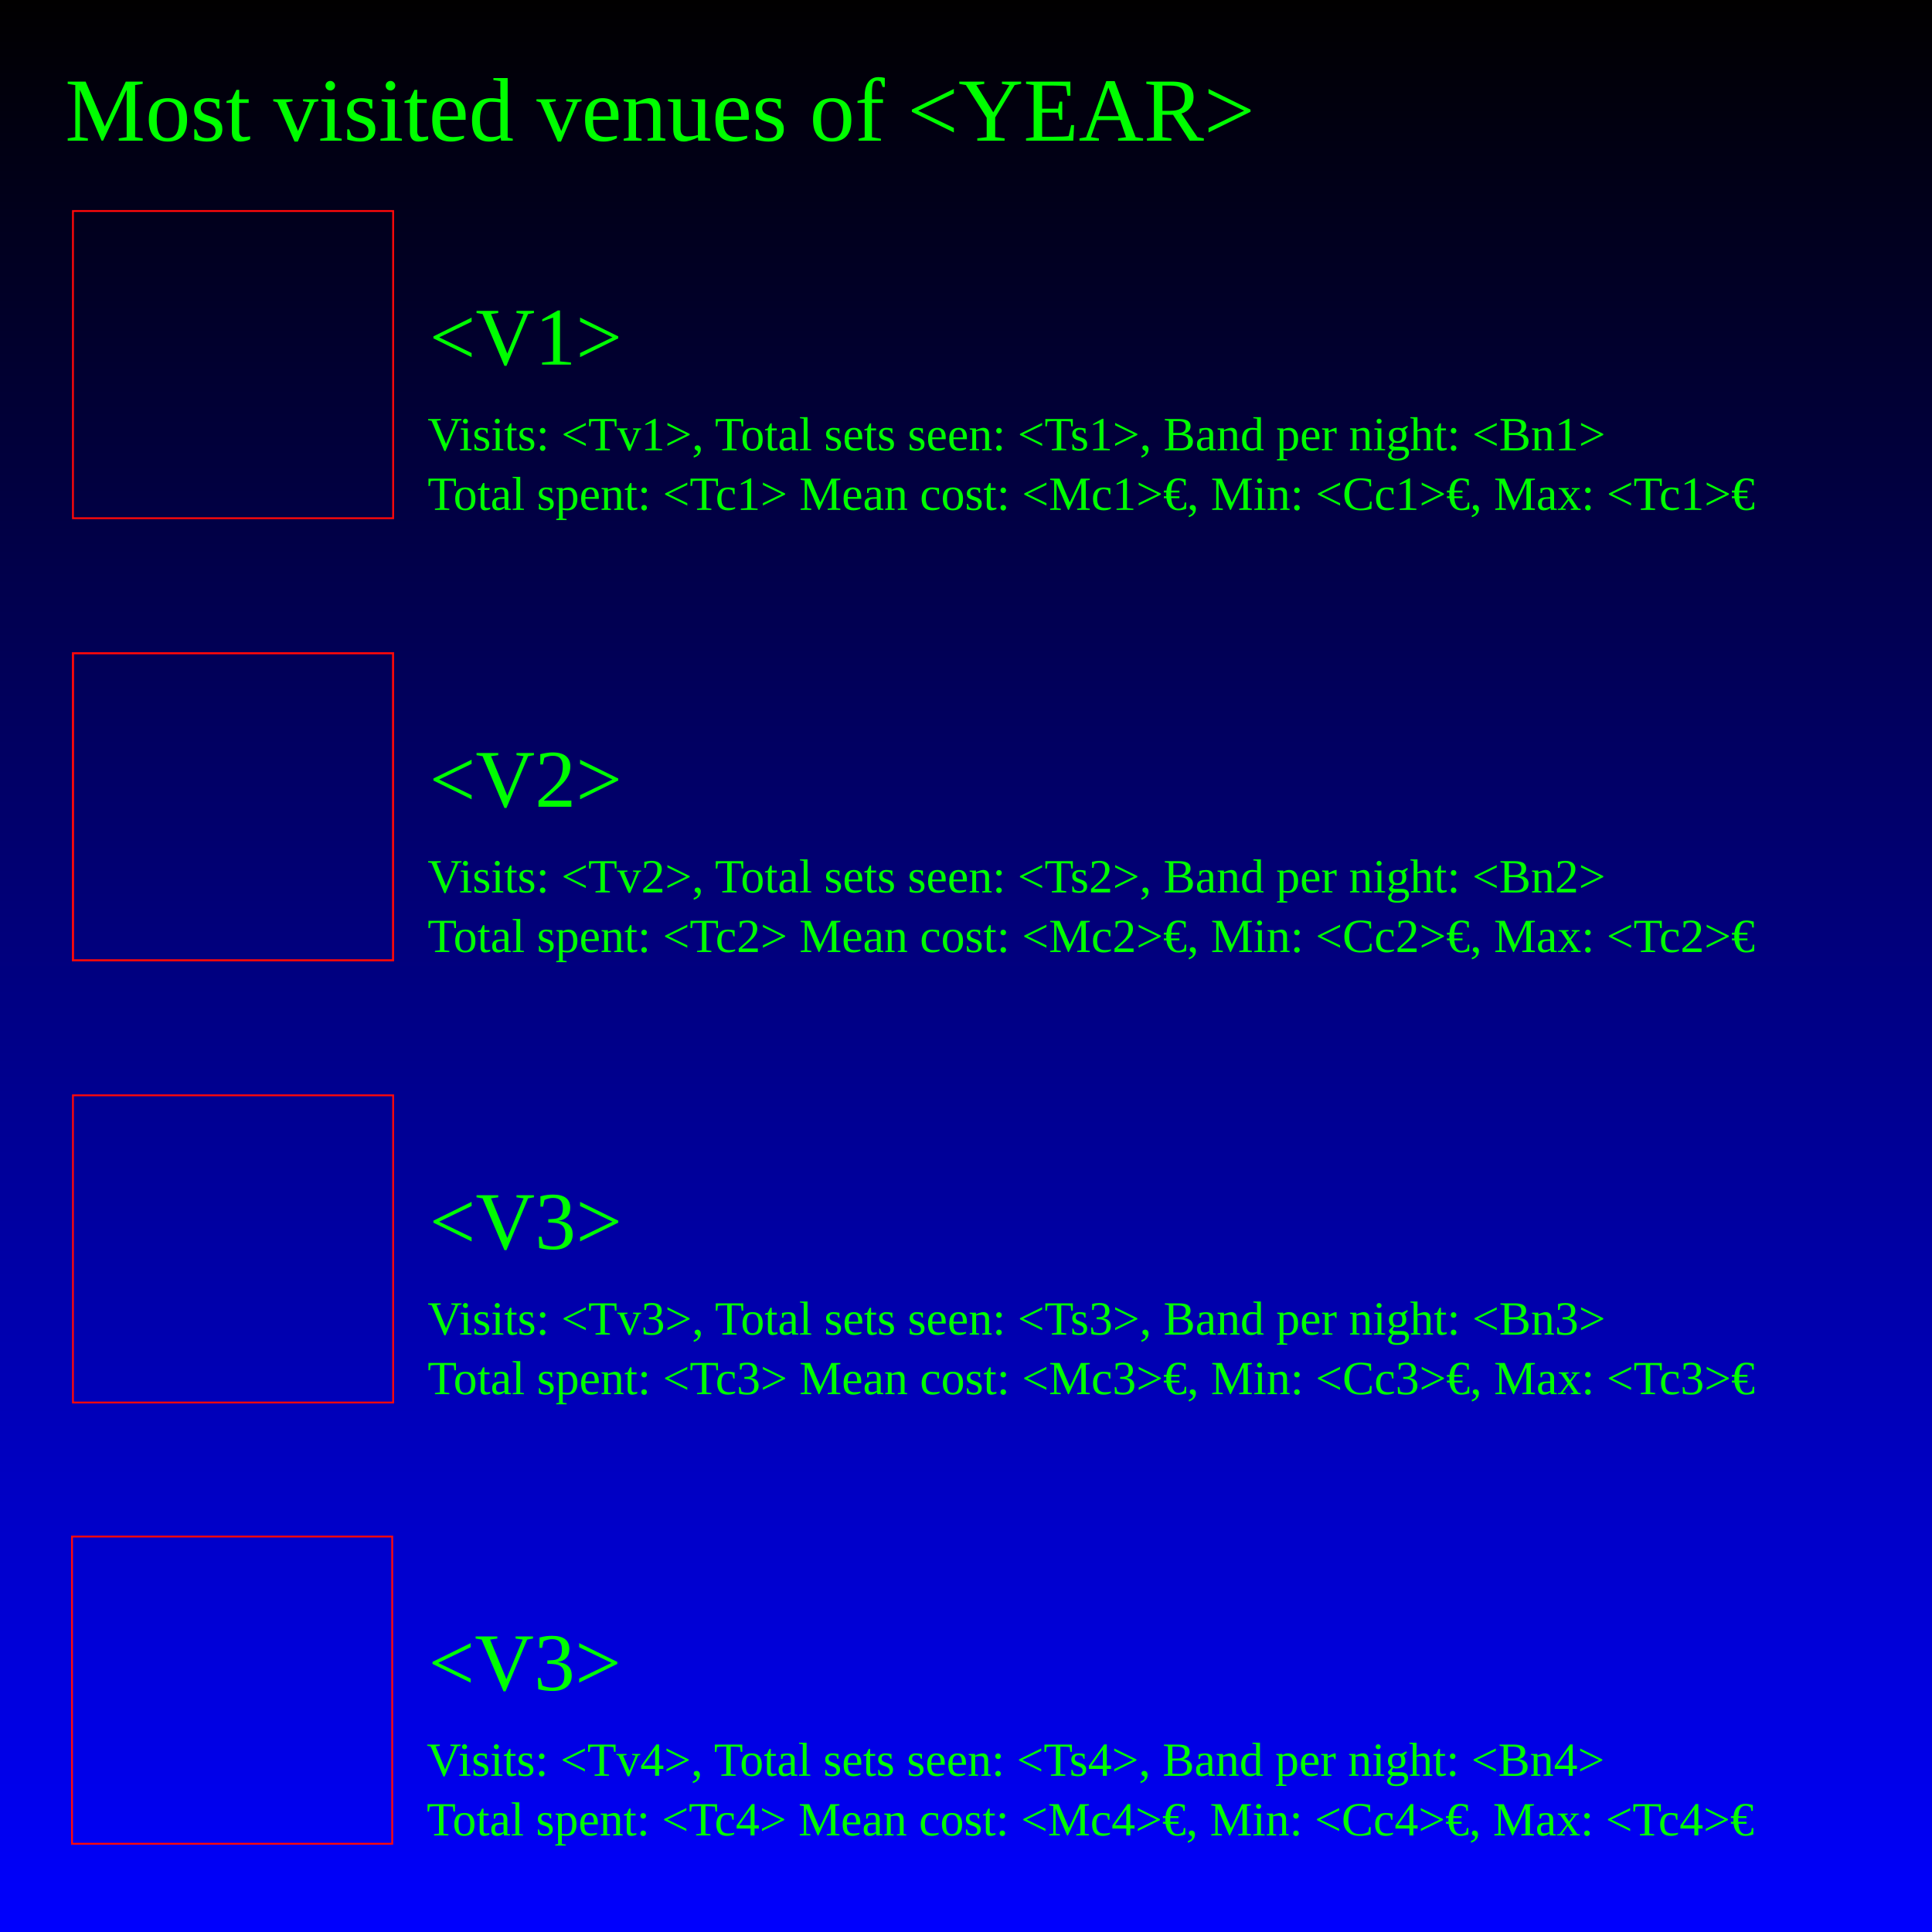
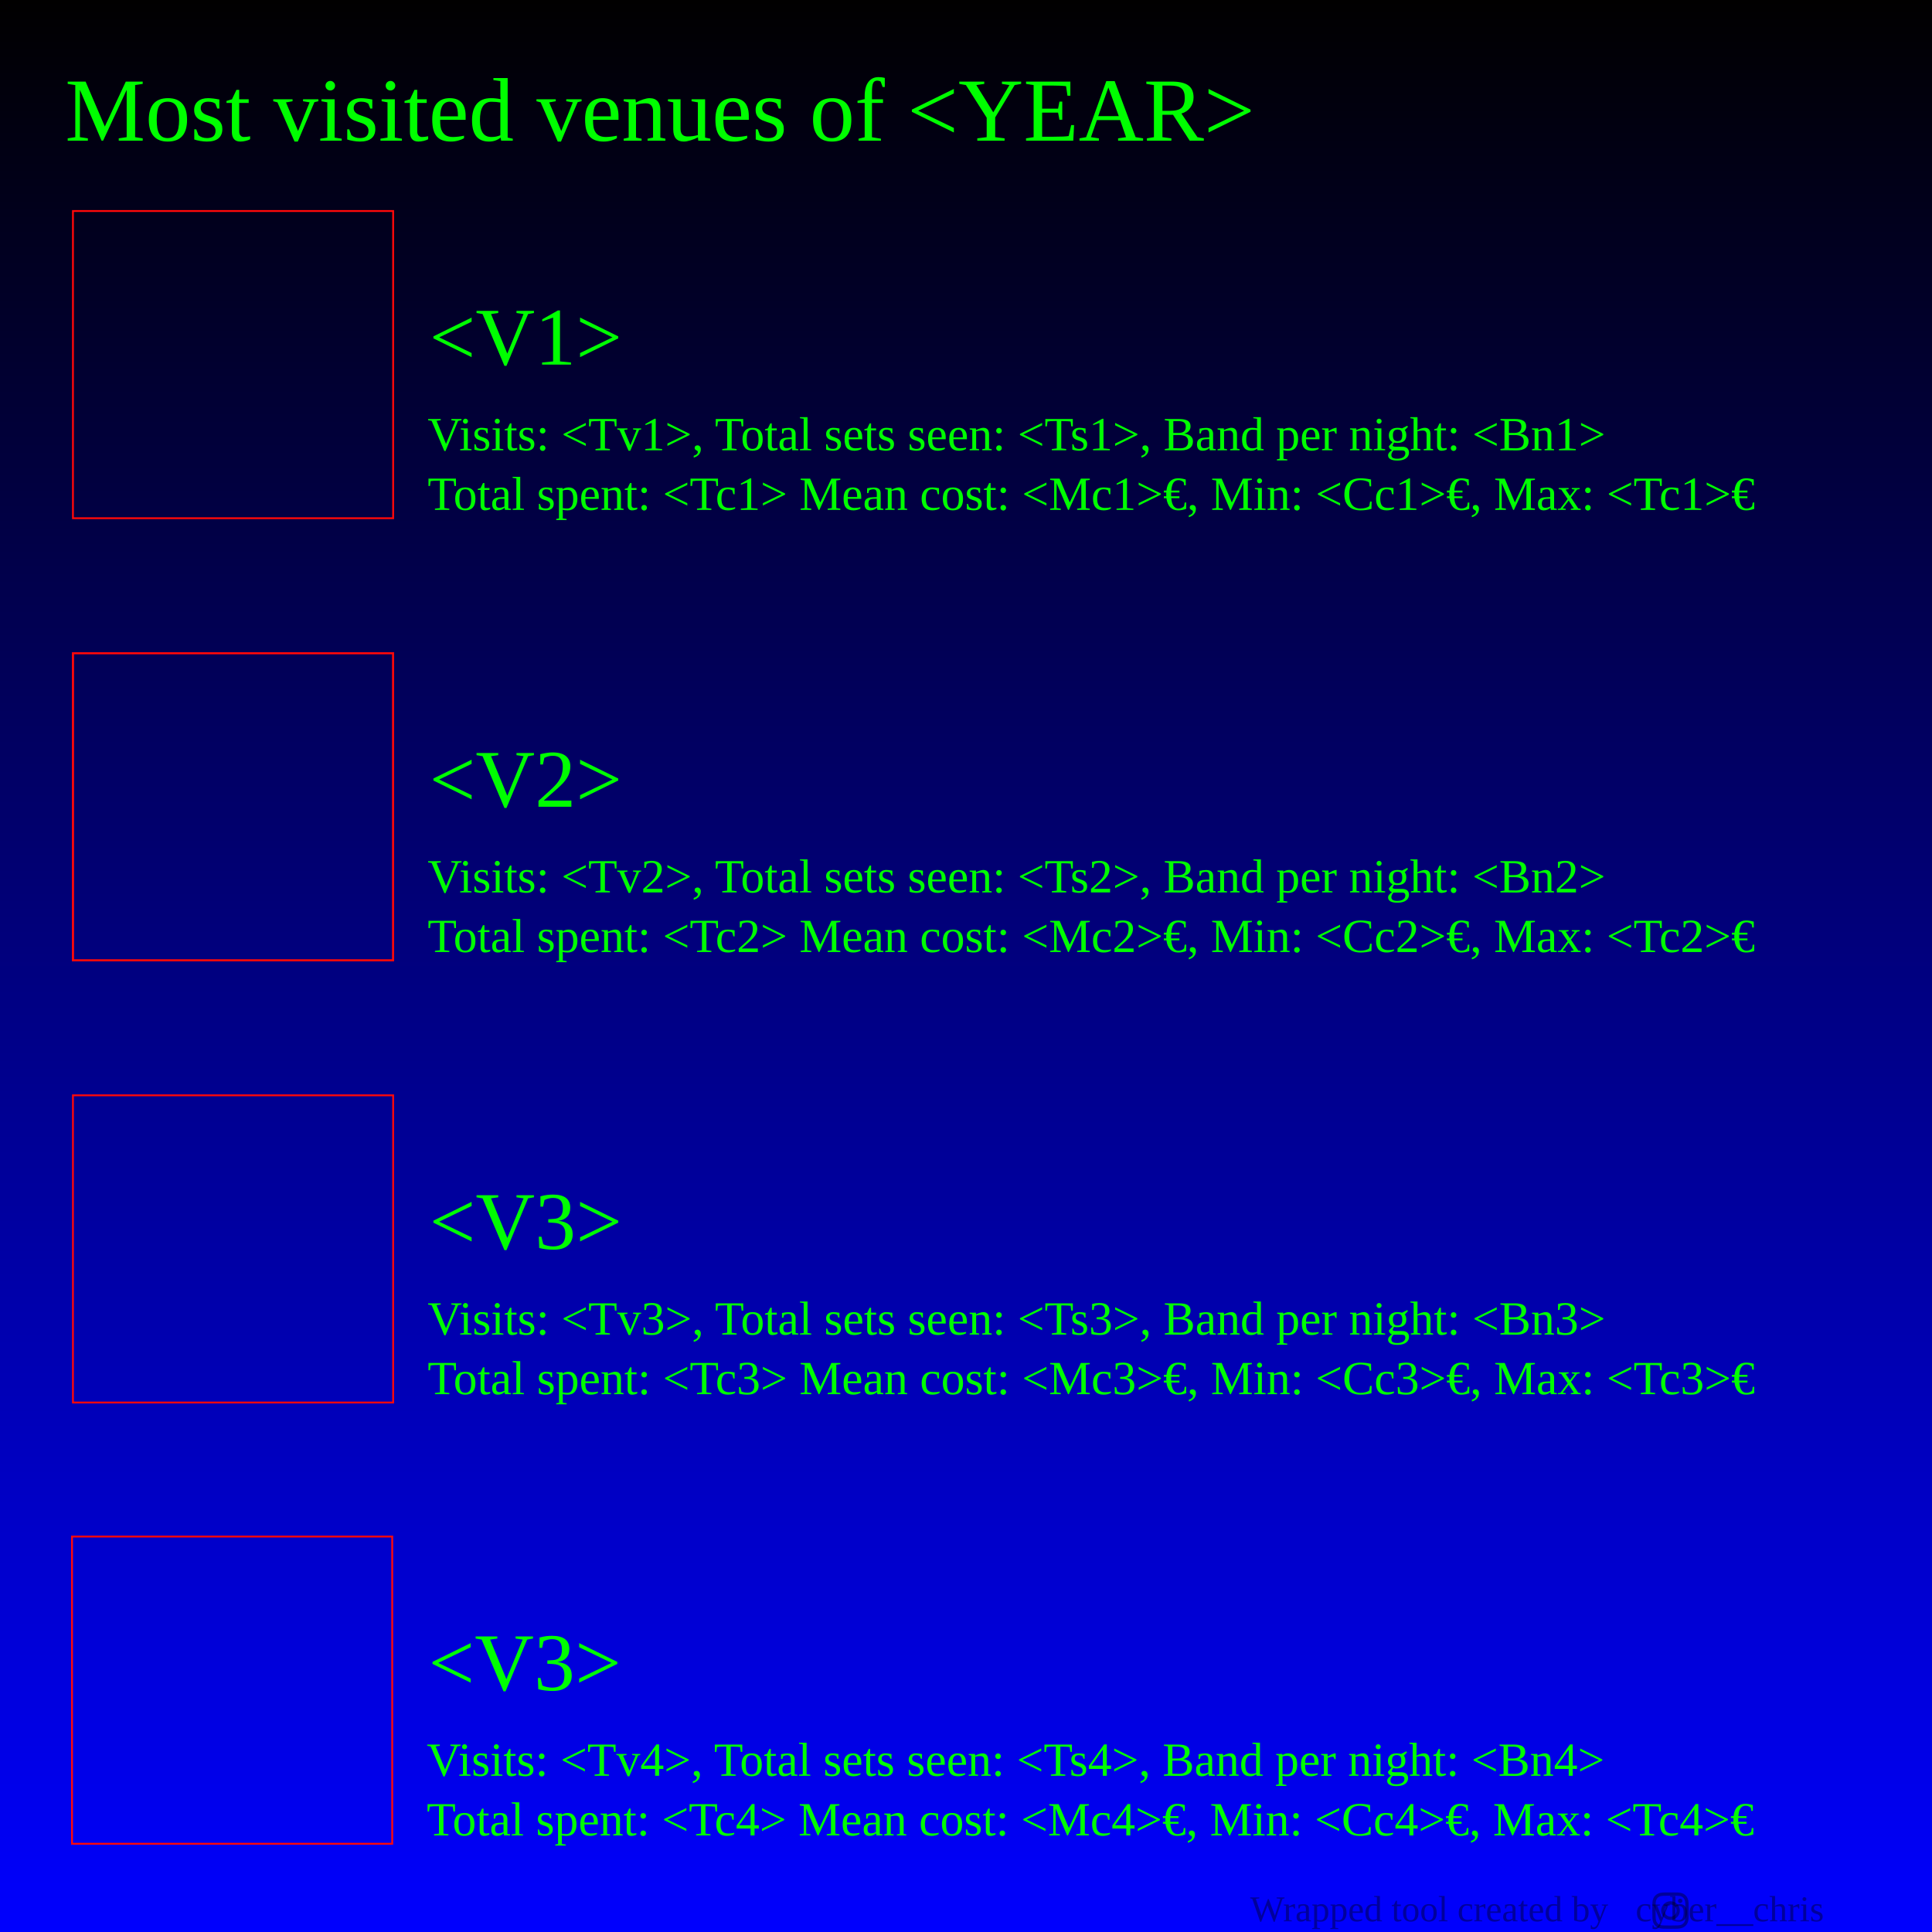
<svg xmlns="http://www.w3.org/2000/svg" xmlns:xlink="http://www.w3.org/1999/xlink" width="1080" height="1080" viewBox="0 0 1080 1080" version="1.1" id="svg1">
  <defs id="defs1">
    <pattern xlink:href="#pattern6-7" preserveAspectRatio="xMidYMid" id="pattern7" patternTransform="matrix(0.2389014,0,0,0.2389014,228.0576,249.6872)" />
    <pattern patternUnits="userSpaceOnUse" width="29" height="20" patternTransform="translate(190,350)" preserveAspectRatio="xMidYMid" style="fill:#010000" id="pattern6-7">
      <path style="fill:none;stroke:#010000;stroke-width:10;stroke-linecap:butt;stroke-dasharray:none;paint-order:stroke markers fill;stop-color:#010000" d="M 0,5 C 19,5 10,15 29,15" id="path4-2" />
    </pattern>
    <linearGradient id="linearGradient3">
      <stop style="stop-color:#010000;stop-opacity:1;" offset="0" id="stop3" />
      <stop style="stop-color:#0000fe;stop-opacity:1" offset="1" id="stop4" />
    </linearGradient>
    <linearGradient xlink:href="#linearGradient3" id="linearGradient4" x1="540" y1="0" x2="540" y2="1080" gradientUnits="userSpaceOnUse" />
    <pattern xlink:href="#pattern6-7-2" preserveAspectRatio="xMidYMid" id="pattern7-1" patternTransform="matrix(0.2389014,0,0,0.2389014,295.3182,463.2957)" />
    <pattern patternUnits="userSpaceOnUse" width="29" height="20" patternTransform="translate(190,350)" preserveAspectRatio="xMidYMid" style="fill:#010000" id="pattern6-7-2">
      <path style="fill:none;stroke:#010000;stroke-width:10;stroke-linecap:butt;stroke-dasharray:none;paint-order:stroke markers fill;stop-color:#010000" d="M 0,5 C 19,5 10,15 29,15" id="path4-2-6" />
    </pattern>
    <pattern xlink:href="#pattern6-7-2-1" preserveAspectRatio="xMidYMid" id="pattern7-1-4" patternTransform="matrix(0.2389014,0,0,0.2389014,295.3182,463.2957)" />
    <pattern patternUnits="userSpaceOnUse" width="29" height="20" patternTransform="translate(190,350)" preserveAspectRatio="xMidYMid" style="fill:#010000" id="pattern6-7-2-1">
      <path style="fill:none;stroke:#010000;stroke-width:10;stroke-linecap:butt;stroke-dasharray:none;paint-order:stroke markers fill;stop-color:#010000" d="M 0,5 C 19,5 10,15 29,15" id="path4-2-6-8" />
    </pattern>
    <pattern xlink:href="#pattern6-7-2-1-3" preserveAspectRatio="xMidYMid" id="pattern7-1-4-5" patternTransform="matrix(0.2389014,0,0,0.2389014,295.3182,463.2957)" />
    <pattern patternUnits="userSpaceOnUse" width="29" height="20" patternTransform="translate(190,350)" preserveAspectRatio="xMidYMid" style="fill:#010000" id="pattern6-7-2-1-3">
      <path style="fill:none;stroke:#010000;stroke-width:10;stroke-linecap:butt;stroke-dasharray:none;paint-order:stroke markers fill;stop-color:#010000" d="M 0,5 C 19,5 10,15 29,15" id="path4-2-6-8-7" />
    </pattern>
  </defs>
  <g id="layer2" style="display:inline">
    <rect style="fill:url(#linearGradient4);fill-opacity:1" id="rect2" width="1080" height="1080" x="0" y="0" />
  </g>
  <g id="layer3-5-6-6" transform="translate(-67.77766,527.3756)" style="display:inline">
    <rect style="display:inline;fill:none;stroke:#ff0808;stroke-width:1.034;stroke-linecap:butt;stroke-linejoin:miter;stroke-dasharray:none;stroke-opacity:1" id="rect1-4-0-3" width="178.994" height="171.725" x="108.038" y="331.567" />
    <text xml:space="preserve" style="font-size:45.869px;text-align:start;writing-mode:lr-tb;direction:ltr;text-anchor:start;display:inline;fill:none;stroke:url(#pattern7-1-4-5);stroke-width:0.247;stroke-linecap:butt;stroke-linejoin:miter;stroke-dasharray:none;stroke-opacity:1" x="307.264" y="417.427" id="text7-1-3-1">
      <tspan id="tspan7-7-9-5" x="307.264" y="417.427" style="fill:#00fe00;stroke:#ff0808;stroke-width:0.247;stroke-opacity:0">&lt;V3&gt;</tspan>
    </text>
    <text xml:space="preserve" style="font-size:26.667px;text-align:start;writing-mode:lr-tb;direction:ltr;text-anchor:start;display:inline;fill:#00fe00;stroke:#ff0808;stroke-width:1.034;stroke-linecap:butt;stroke-linejoin:miter;stroke-dasharray:none;stroke-opacity:0" x="306.284" y="465.309" id="text9-1-4-8">
      <tspan x="306.284" y="465.309" id="tspan10-4-6-9">Visits: &lt;Tv4&gt;, Total sets seen: &lt;Ts4&gt;, Band per night: &lt;Bn4&gt; </tspan>
      <tspan x="306.284" y="498.643" id="tspan4">Total spent: &lt;Tc4&gt; Mean cost: &lt;Mc4&gt;€, Min: &lt;Cc4&gt;€, Max: &lt;Tc4&gt;€ </tspan>
    </text>
  </g>
  <g id="layer3-5-6" transform="translate(-67.26065,280.7255)" style="display:inline">
    <rect style="display:inline;fill:none;stroke:#ff0808;stroke-width:1.034;stroke-linecap:butt;stroke-linejoin:miter;stroke-dasharray:none;stroke-opacity:1" id="rect1-4-0" width="178.994" height="171.725" x="108.038" y="331.567" />
    <text xml:space="preserve" style="font-size:45.869px;text-align:start;writing-mode:lr-tb;direction:ltr;text-anchor:start;display:inline;fill:none;stroke:url(#pattern7-1-4);stroke-width:0.247;stroke-linecap:butt;stroke-linejoin:miter;stroke-dasharray:none;stroke-opacity:1" x="307.264" y="417.427" id="text7-1-3">
      <tspan id="tspan7-7-9" x="307.264" y="417.427" style="fill:#00fe00;stroke:#ff0808;stroke-width:0.247;stroke-opacity:0">&lt;V3&gt;</tspan>
    </text>
    <text xml:space="preserve" style="font-size:26.667px;text-align:start;writing-mode:lr-tb;direction:ltr;text-anchor:start;display:inline;fill:#00fe00;stroke:#ff0808;stroke-width:1.034;stroke-linecap:butt;stroke-linejoin:miter;stroke-dasharray:none;stroke-opacity:0" x="306.284" y="465.309" id="text9-1-4">
      <tspan x="306.284" y="465.309" id="tspan10-4-6">Visits: &lt;Tv3&gt;, Total sets seen: &lt;Ts3&gt;, Band per night: &lt;Bn3&gt; </tspan>
      <tspan x="306.284" y="498.643" id="tspan3">Total spent: &lt;Tc3&gt; Mean cost: &lt;Mc3&gt;€, Min: &lt;Cc3&gt;€, Max: &lt;Tc3&gt;€ </tspan>
    </text>
  </g>
  <g id="layer3-5" transform="translate(-67.26065,33.55847)" style="display:inline">
    <rect style="display:inline;fill:none;stroke:#ff0808;stroke-width:1.034;stroke-linecap:butt;stroke-linejoin:miter;stroke-dasharray:none;stroke-opacity:1" id="rect1-4" width="178.994" height="171.725" x="108.038" y="331.567" />
    <text xml:space="preserve" style="font-size:45.869px;text-align:start;writing-mode:lr-tb;direction:ltr;text-anchor:start;display:inline;fill:none;stroke:url(#pattern7-1);stroke-width:0.247;stroke-linecap:butt;stroke-linejoin:miter;stroke-dasharray:none;stroke-opacity:1" x="307.264" y="417.427" id="text7-1">
      <tspan id="tspan7-7" x="307.264" y="417.427" style="fill:#00fe00;stroke:#ff0808;stroke-width:0.247;stroke-opacity:0">&lt;V2&gt;</tspan>
    </text>
    <text xml:space="preserve" style="font-size:26.667px;text-align:start;writing-mode:lr-tb;direction:ltr;text-anchor:start;display:inline;fill:#00fe00;stroke:#ff0808;stroke-width:1.034;stroke-linecap:butt;stroke-linejoin:miter;stroke-dasharray:none;stroke-opacity:0" x="306.284" y="465.309" id="text9-1">
      <tspan x="306.284" y="465.309" id="tspan10-4">Visits: &lt;Tv2&gt;, Total sets seen: &lt;Ts2&gt;, Band per night: &lt;Bn2&gt; </tspan>
      <tspan x="306.284" y="498.643" id="tspan2">Total spent: &lt;Tc2&gt; Mean cost: &lt;Mc2&gt;€, Min: &lt;Cc2&gt;€, Max: &lt;Tc2&gt;€ </tspan>
    </text>
  </g>
  <g id="layer1" style="display:inline">
    <text xml:space="preserve" style="font-size:50.45px;text-align:start;writing-mode:lr-tb;direction:ltr;text-anchor:start;fill:#00fe00;stroke-width:0.526" x="36.393" y="78.641" id="text1">
      <tspan id="tspan1" x="36.393" y="78.641" style="font-size:50.45px;text-align:start;text-anchor:start;stroke-width:0.526">Most visited venues of &lt;YEAR&gt;</tspan>
    </text>
    <rect style="display:inline;fill:none;stroke:#ff0808;stroke-width:1.034;stroke-linecap:butt;stroke-linejoin:miter;stroke-dasharray:none;stroke-opacity:1" id="rect1-5" width="178.994" height="171.725" x="40.778" y="365.126" />
  </g>
  <g id="layer3">
    <rect style="display:inline;fill:none;stroke:#ff0808;stroke-width:1.034;stroke-linecap:butt;stroke-linejoin:miter;stroke-dasharray:none;stroke-opacity:1" id="rect1" width="178.994" height="171.725" x="40.778" y="117.959" />
    <text xml:space="preserve" style="font-size:45.869px;text-align:start;writing-mode:lr-tb;direction:ltr;text-anchor:start;display:inline;fill:none;stroke:url(#pattern7);stroke-width:0.247;stroke-linecap:butt;stroke-linejoin:miter;stroke-dasharray:none;stroke-opacity:1" x="240.003" y="203.819" id="text7">
      <tspan id="tspan7" x="240.003" y="203.819" style="fill:#00fe00;stroke:#ff0808;stroke-width:0.247;stroke-opacity:0">&lt;V1&gt;</tspan>
    </text>
    <text xml:space="preserve" style="font-size:26.667px;text-align:start;writing-mode:lr-tb;direction:ltr;text-anchor:start;display:inline;fill:#00fe00;stroke:#ff0808;stroke-width:1.034;stroke-linecap:butt;stroke-linejoin:miter;stroke-dasharray:none;stroke-opacity:0" x="239.023" y="251.701" id="text9">
      <tspan id="tspan9" x="239.023" y="251.701">Visits: &lt;Tv1&gt;, Total sets seen: &lt;Ts1&gt;, Band per night: &lt;Bn1&gt; </tspan>
      <tspan x="239.023" y="285.034" id="tspan10" dx="0 0 0 0 0 0 0 0 0 0 0 0 0 0 0 0 0 0 0 0 0 0 0 0 0 0 0 0 0 0 0 0 0 0 0 0 0 0 0 0 0 0 0 0 0 0 0 0 0 0 0 0 0 0 0 0 0 0 0 0 2.041">Total spent: &lt;Tc1&gt; Mean cost: &lt;Mc1&gt;€, Min: &lt;Cc1&gt;€, Max: &lt;Tc1&gt;€ </tspan>
    </text>
+     <text xml:space="preserve" style="font-size:20.389px;text-align:center;writing-mode:lr-tb;direction:ltr;text-anchor:middle;display:inline;fill:#000000;fill-opacity:0.382;stroke:#ff0808;stroke-width:1.318;stroke-opacity:0" x="871.967" y="1074.015" id="text17-0">
+       <tspan id="tspan17-3" x="871.967" y="1074.015" style="font-size:20.389px;fill:#000000;fill-opacity:0.382;stroke-width:1.318" dx="0 0 0 0 0 0 0 0 0 0 0 0 0 0 0 0 0 0 0 0 0 0 0 0 1.402 0 3.094 0 0 0 0 0 1.778" dy="0 0 0 0 0 0 0 0 0 0 0 0 0 0 0 0 0 0 0 0 0 0 0 0 0 0 0 0 0 0 0 -2.967 0 2.967">Wrapped tool created by   cyber__chris</tspan>
+     </text>
+     <path d="m 929.609,1057.933 c -1.082,0.051 -1.821,0.224 -2.467,0.478 -0.669,0.261 -1.235,0.61 -1.799,1.176 -0.564,0.566 -0.911,1.133 -1.17,1.803 -0.25,0.647 -0.42,1.387 -0.468,2.469 -0.048,1.083 -0.059,1.431 -0.053,4.193 0.007,2.762 0.018,3.108 0.07,4.193 0.051,1.082 0.224,1.821 0.478,2.467 0.261,0.669 0.61,1.235 1.176,1.799 0.566,0.564 1.133,0.91 1.804,1.17 0.647,0.25 1.387,0.42 2.469,0.468 1.082,0.047 1.431,0.059 4.192,0.053 2.761,0 3.108,-0.018 4.193,-0.068 1.085,-0.051 1.82,-0.225 2.466,-0.477 0.669,-0.262 1.235,-0.611 1.799,-1.177 0.564,-0.566 0.911,-1.134 1.169,-1.804 0.251,-0.647 0.421,-1.387 0.468,-2.468 0.047,-1.086 0.059,-1.432 0.053,-4.193 -0.007,-2.761 -0.018,-3.107 -0.069,-4.192 -0.051,-1.085 -0.224,-1.821 -0.477,-2.468 -0.261,-0.668 -0.61,-1.234 -1.176,-1.799 -0.566,-0.565 -1.134,-0.911 -1.804,-1.169 -0.647,-0.25 -1.387,-0.421 -2.469,-0.468 -1.082,-0.046 -1.431,-0.059 -4.193,-0.052 -2.762,0 -3.108,0.018 -4.192,0.069 m 0.119,18.385 c -0.992,-0.042 -1.53,-0.208 -1.889,-0.346 -0.475,-0.183 -0.814,-0.404 -1.171,-0.758 -0.358,-0.354 -0.577,-0.694 -0.763,-1.168 -0.139,-0.359 -0.307,-0.896 -0.354,-1.888 -0.05,-1.071 -0.061,-1.393 -0.067,-4.108 -0.005,-2.715 0.007,-3.037 0.051,-4.109 0.042,-0.991 0.208,-1.53 0.346,-1.888 0.183,-0.476 0.404,-0.814 0.758,-1.171 0.355,-0.357 0.694,-0.577 1.168,-0.763 0.358,-0.141 0.896,-0.306 1.887,-0.354 1.073,-0.051 1.394,-0.062 4.109,-0.068 2.715,0 3.037,0 4.11,0.051 0.991,0.043 1.53,0.207 1.888,0.346 0.475,0.183 0.814,0.403 1.171,0.758 0.357,0.355 0.578,0.693 0.763,1.169 0.14,0.358 0.306,0.895 0.353,1.887 0.051,1.073 0.063,1.394 0.068,4.109 0.007,2.714 -0.007,3.037 -0.052,4.108 -0.043,0.992 -0.208,1.53 -0.346,1.889 -0.183,0.475 -0.404,0.814 -0.759,1.171 -0.355,0.357 -0.693,0.577 -1.168,0.763 -0.358,0.141 -0.896,0.306 -1.887,0.353 -1.072,0.05 -1.394,0.062 -4.11,0.068 -2.716,0 -3.036,0 -4.109,-0.051 m 8.29,-13.721 a 1.22,1.22 0 1 0 1.218,-1.222 1.22,1.22 0 0 0 -1.218,1.222 m -9.419,5.445 c 0.005,2.884 2.348,5.217 5.232,5.212 2.884,0 5.218,-2.348 5.212,-5.232 -0.007,-2.884 -2.348,-5.217 -5.232,-5.212 -2.884,0 -5.217,2.348 -5.212,5.232 m 1.832,0 a 3.39,3.39 0 1 1 3.397,3.384 3.39,3.39 0 0 1 -3.397,-3.384" id="path1" style="display:inline;fill:#000000;fill-opacity:0.382;stroke-width:0.02" />
  </g>
</svg>
